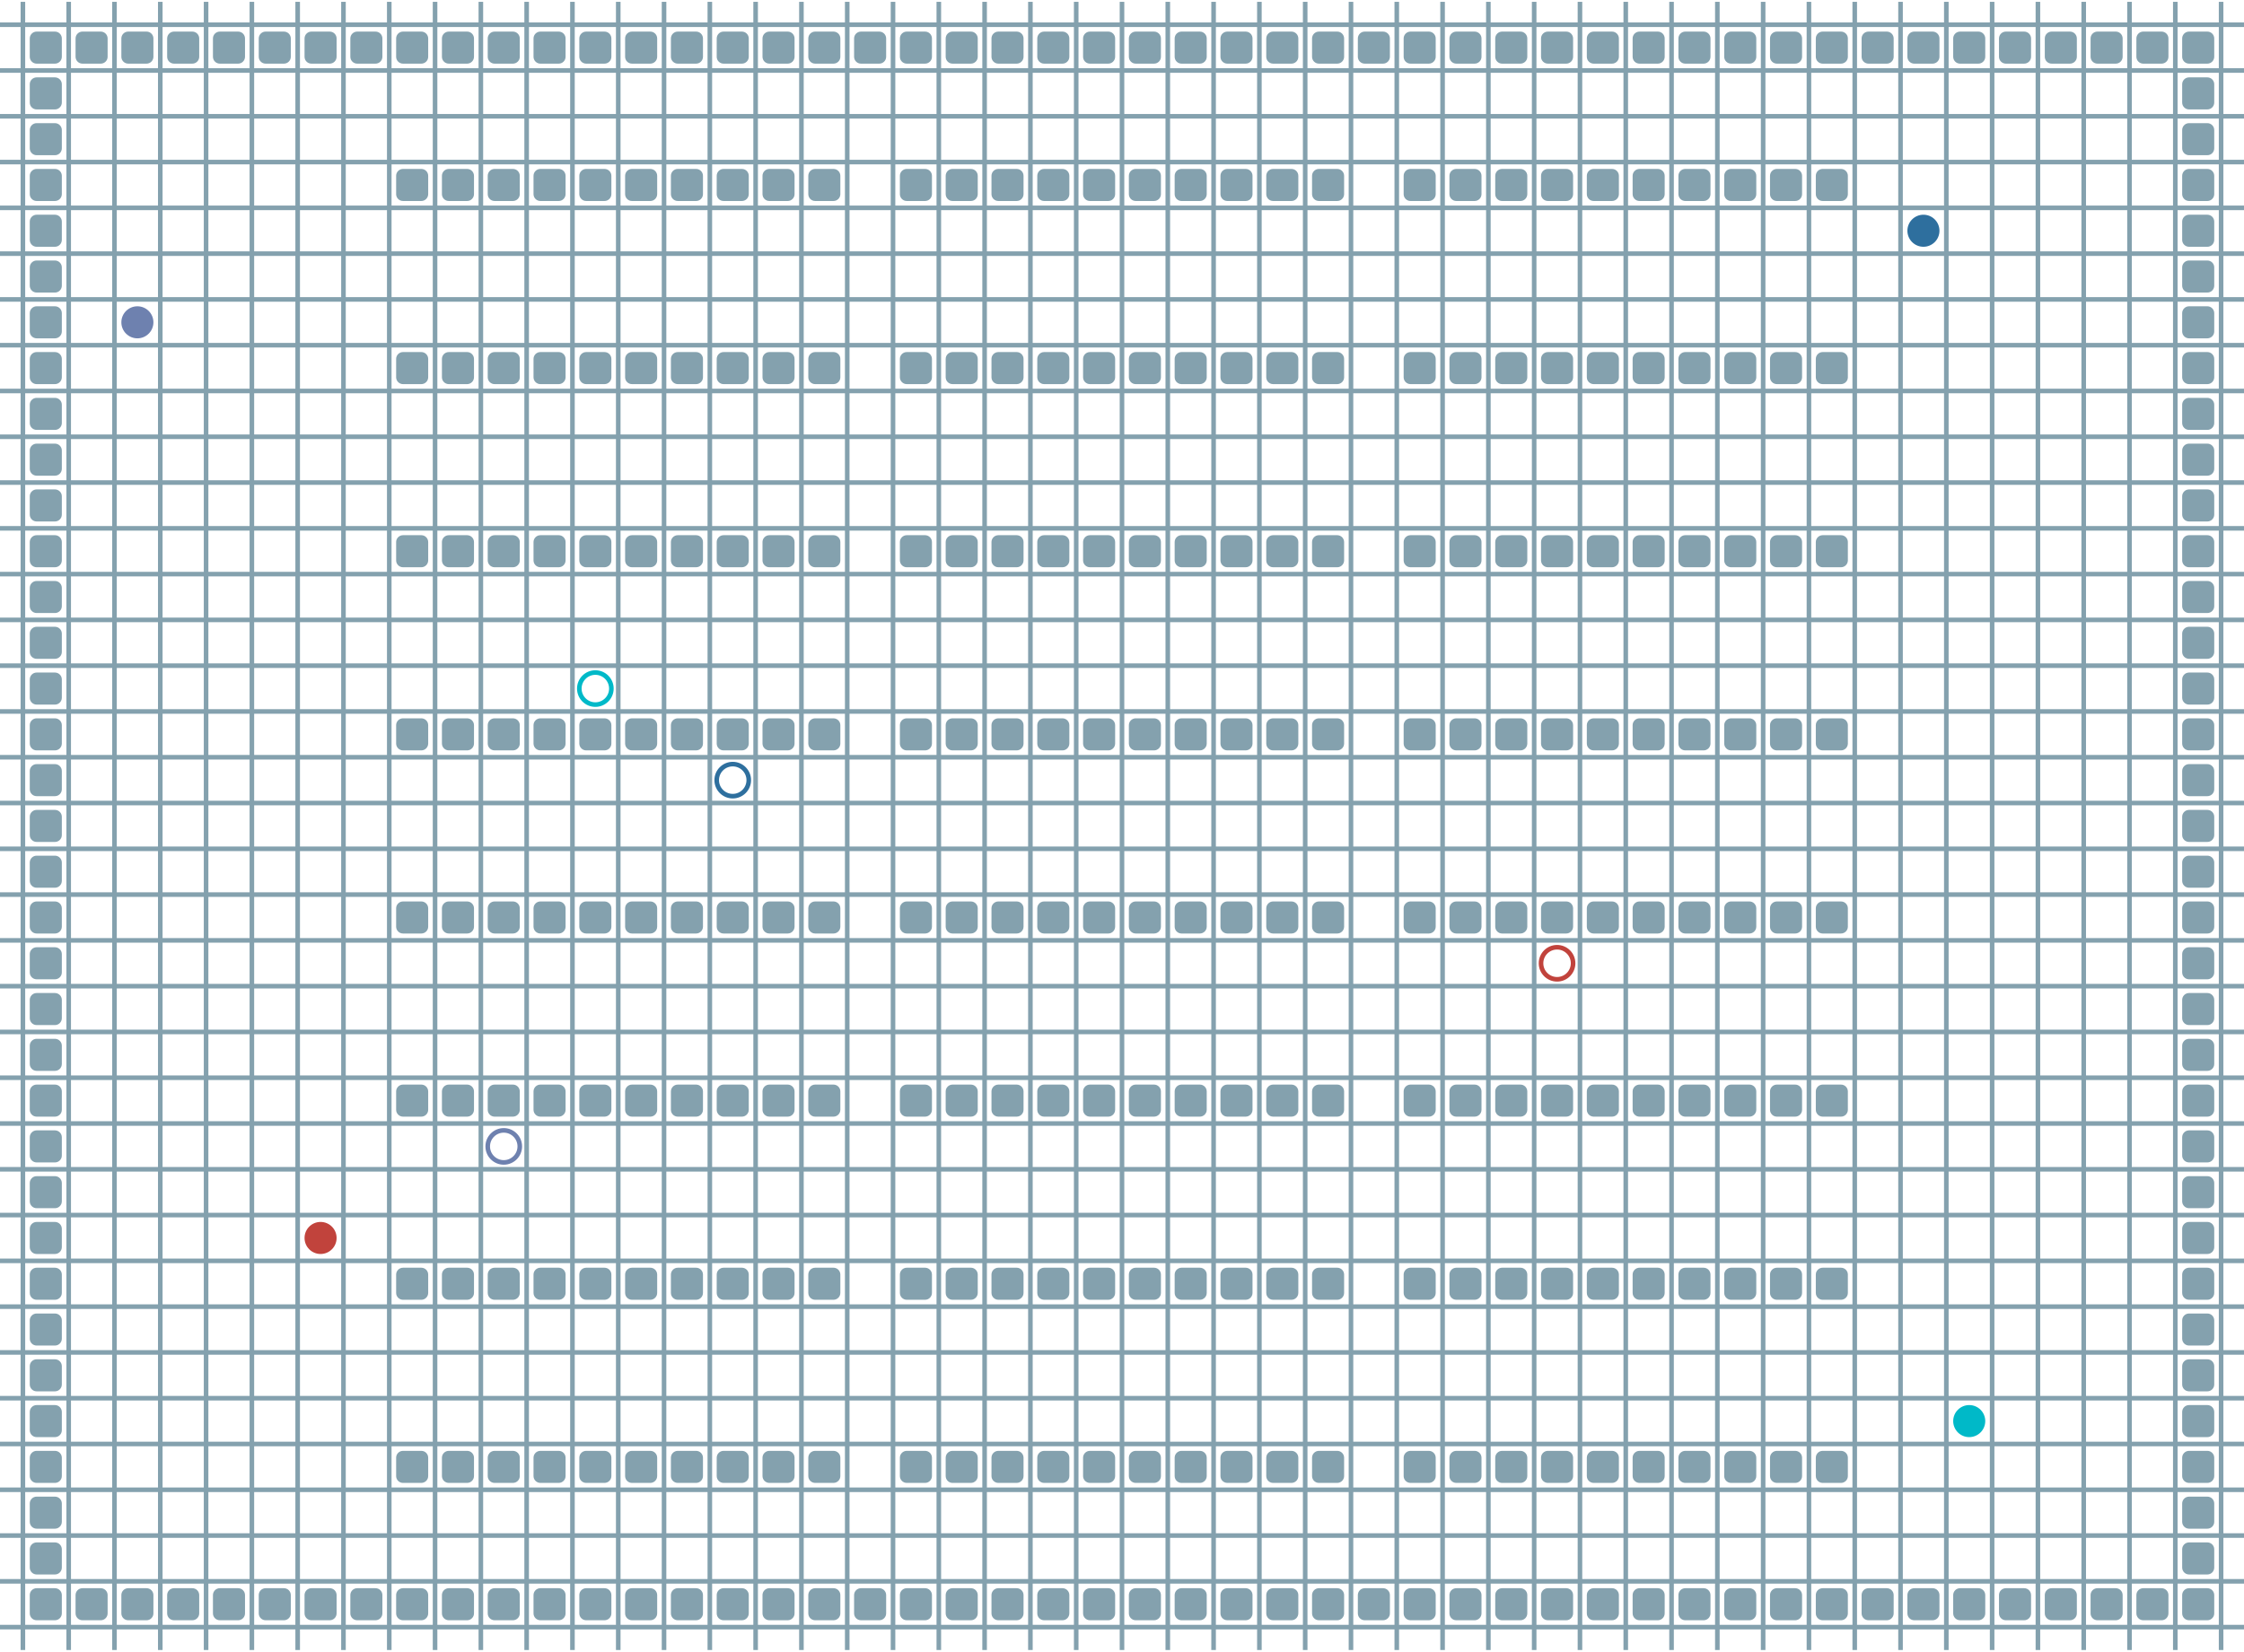
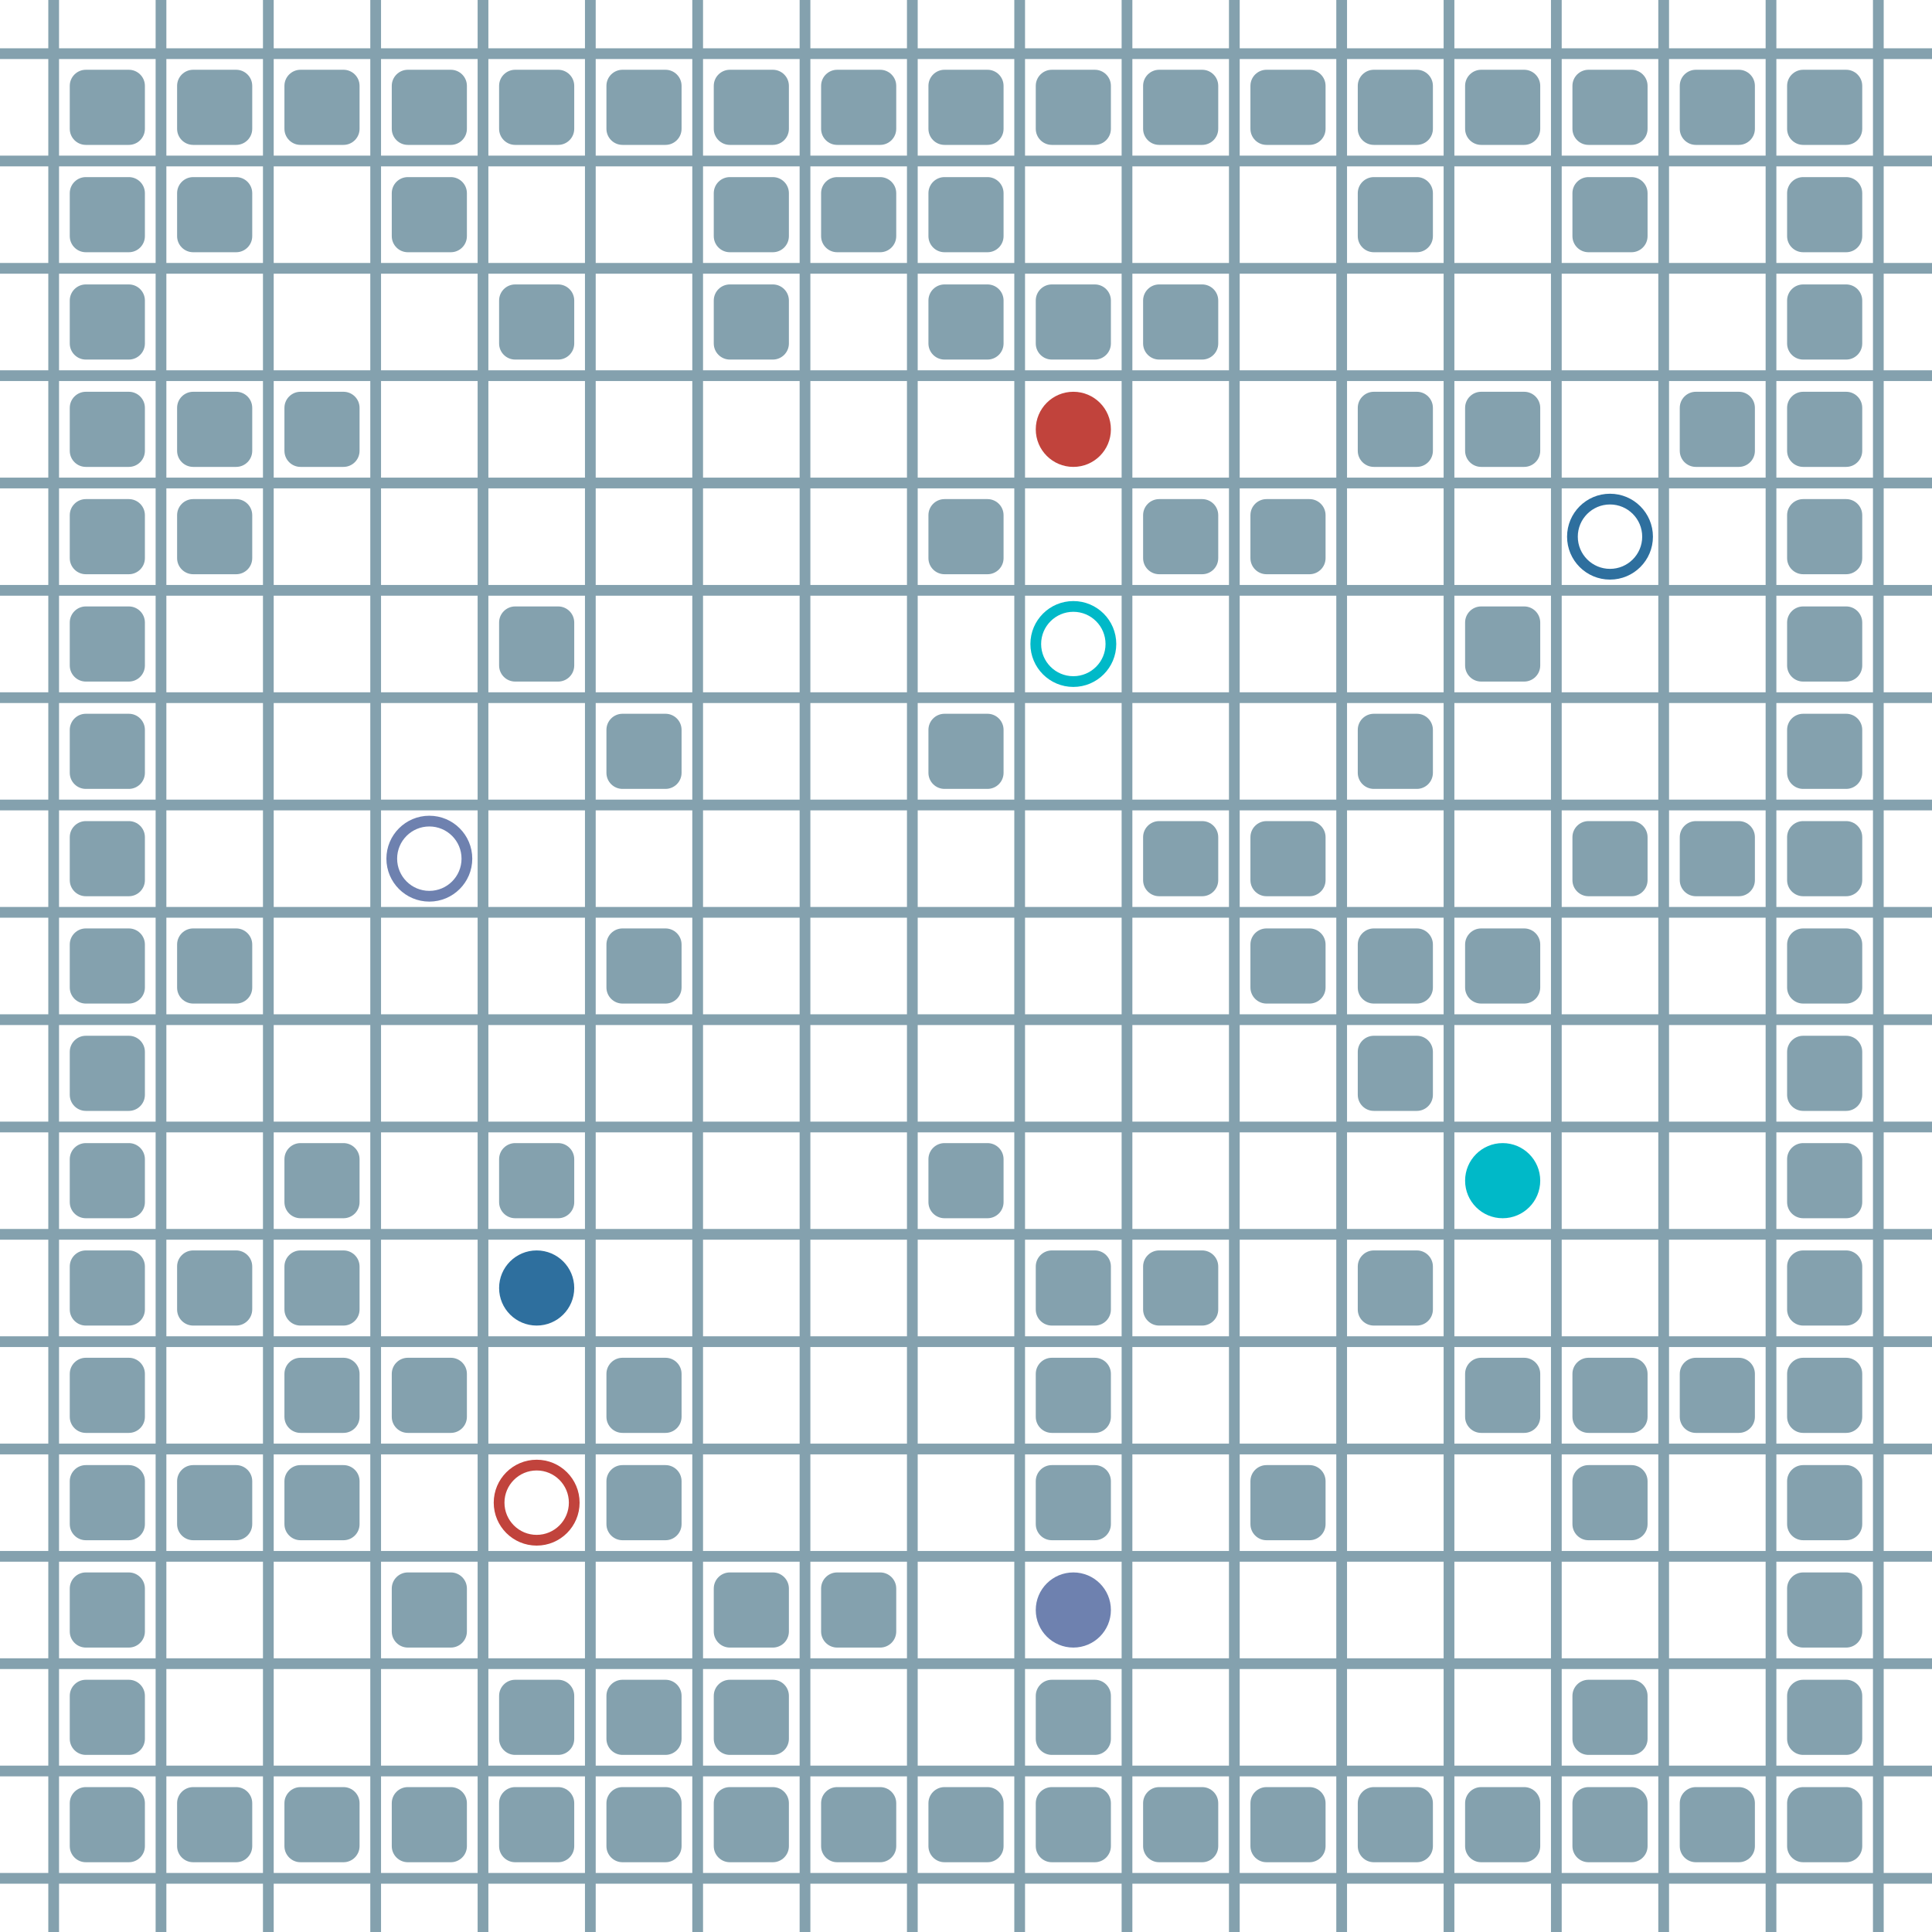
- <svg xmlns="http://www.w3.org/2000/svg" width="512" height="377" viewBox="0 -3600 4900 3600">
+ <svg xmlns="http://www.w3.org/2000/svg" width="512" height="512" viewBox="0 -1800 1800 1800">
  <defs>
    <rect id="obstacle" width="70" height="70" fill="#84A1AE" rx="15" />
    <style>
        .line {stroke: #84A1AE; stroke-width: 10;}
        .agent {r: 35;}
        .target {fill: none; stroke-width: 10; r: 35;}
        </style>
  </defs>
-   <line class="line" x1="-50.0" x2="-50.0" y1="0" y2="-3600" />
-   <line class="line" x1="50.0" x2="50.0" y1="0" y2="-3600" />
-   <line class="line" x1="150.0" x2="150.0" y1="0" y2="-3600" />
-   <line class="line" x1="250.0" x2="250.0" y1="0" y2="-3600" />
-   <line class="line" x1="350.0" x2="350.0" y1="0" y2="-3600" />
-   <line class="line" x1="450.0" x2="450.0" y1="0" y2="-3600" />
-   <line class="line" x1="550.0" x2="550.0" y1="0" y2="-3600" />
-   <line class="line" x1="650.0" x2="650.0" y1="0" y2="-3600" />
-   <line class="line" x1="750.0" x2="750.0" y1="0" y2="-3600" />
-   <line class="line" x1="850.0" x2="850.0" y1="0" y2="-3600" />
-   <line class="line" x1="950.0" x2="950.0" y1="0" y2="-3600" />
-   <line class="line" x1="1050.0" x2="1050.0" y1="0" y2="-3600" />
-   <line class="line" x1="1150.0" x2="1150.0" y1="0" y2="-3600" />
-   <line class="line" x1="1250.0" x2="1250.0" y1="0" y2="-3600" />
-   <line class="line" x1="1350.0" x2="1350.0" y1="0" y2="-3600" />
-   <line class="line" x1="1450.0" x2="1450.0" y1="0" y2="-3600" />
-   <line class="line" x1="1550.0" x2="1550.0" y1="0" y2="-3600" />
-   <line class="line" x1="1650.0" x2="1650.0" y1="0" y2="-3600" />
-   <line class="line" x1="1750.0" x2="1750.0" y1="0" y2="-3600" />
-   <line class="line" x1="1850.0" x2="1850.0" y1="0" y2="-3600" />
-   <line class="line" x1="1950.0" x2="1950.0" y1="0" y2="-3600" />
-   <line class="line" x1="2050.0" x2="2050.0" y1="0" y2="-3600" />
-   <line class="line" x1="2150.0" x2="2150.0" y1="0" y2="-3600" />
-   <line class="line" x1="2250.0" x2="2250.0" y1="0" y2="-3600" />
-   <line class="line" x1="2350.0" x2="2350.0" y1="0" y2="-3600" />
-   <line class="line" x1="2450.0" x2="2450.0" y1="0" y2="-3600" />
-   <line class="line" x1="2550.0" x2="2550.0" y1="0" y2="-3600" />
-   <line class="line" x1="2650.0" x2="2650.0" y1="0" y2="-3600" />
-   <line class="line" x1="2750.0" x2="2750.0" y1="0" y2="-3600" />
-   <line class="line" x1="2850.0" x2="2850.0" y1="0" y2="-3600" />
-   <line class="line" x1="2950.0" x2="2950.0" y1="0" y2="-3600" />
-   <line class="line" x1="3050.0" x2="3050.0" y1="0" y2="-3600" />
-   <line class="line" x1="3150.0" x2="3150.0" y1="0" y2="-3600" />
-   <line class="line" x1="3250.0" x2="3250.0" y1="0" y2="-3600" />
-   <line class="line" x1="3350.0" x2="3350.0" y1="0" y2="-3600" />
-   <line class="line" x1="3450.0" x2="3450.0" y1="0" y2="-3600" />
-   <line class="line" x1="3550.0" x2="3550.0" y1="0" y2="-3600" />
-   <line class="line" x1="3650.0" x2="3650.0" y1="0" y2="-3600" />
-   <line class="line" x1="3750.0" x2="3750.0" y1="0" y2="-3600" />
-   <line class="line" x1="3850.0" x2="3850.0" y1="0" y2="-3600" />
-   <line class="line" x1="3950.0" x2="3950.0" y1="0" y2="-3600" />
-   <line class="line" x1="4050.0" x2="4050.0" y1="0" y2="-3600" />
-   <line class="line" x1="4150.0" x2="4150.0" y1="0" y2="-3600" />
-   <line class="line" x1="4250.0" x2="4250.0" y1="0" y2="-3600" />
-   <line class="line" x1="4350.0" x2="4350.0" y1="0" y2="-3600" />
-   <line class="line" x1="4450.0" x2="4450.0" y1="0" y2="-3600" />
-   <line class="line" x1="4550.0" x2="4550.0" y1="0" y2="-3600" />
-   <line class="line" x1="4650.0" x2="4650.0" y1="0" y2="-3600" />
-   <line class="line" x1="4750.0" x2="4750.0" y1="0" y2="-3600" />
-   <line class="line" x1="4850.0" x2="4850.0" y1="0" y2="-3600" />
-   <line class="line" x1="0" x2="4900" y1="50.0" y2="50.0" />
-   <line class="line" x1="0" x2="4900" y1="-50.0" y2="-50.0" />
-   <line class="line" x1="0" x2="4900" y1="-150.0" y2="-150.0" />
-   <line class="line" x1="0" x2="4900" y1="-250.0" y2="-250.0" />
-   <line class="line" x1="0" x2="4900" y1="-350.0" y2="-350.0" />
-   <line class="line" x1="0" x2="4900" y1="-450.0" y2="-450.0" />
-   <line class="line" x1="0" x2="4900" y1="-550.0" y2="-550.0" />
-   <line class="line" x1="0" x2="4900" y1="-650.0" y2="-650.0" />
-   <line class="line" x1="0" x2="4900" y1="-750.0" y2="-750.0" />
-   <line class="line" x1="0" x2="4900" y1="-850.0" y2="-850.0" />
-   <line class="line" x1="0" x2="4900" y1="-950.0" y2="-950.0" />
-   <line class="line" x1="0" x2="4900" y1="-1050.0" y2="-1050.0" />
-   <line class="line" x1="0" x2="4900" y1="-1150.0" y2="-1150.0" />
-   <line class="line" x1="0" x2="4900" y1="-1250.0" y2="-1250.0" />
-   <line class="line" x1="0" x2="4900" y1="-1350.0" y2="-1350.0" />
-   <line class="line" x1="0" x2="4900" y1="-1450.0" y2="-1450.0" />
-   <line class="line" x1="0" x2="4900" y1="-1550.0" y2="-1550.0" />
-   <line class="line" x1="0" x2="4900" y1="-1650.0" y2="-1650.0" />
-   <line class="line" x1="0" x2="4900" y1="-1750.0" y2="-1750.0" />
-   <line class="line" x1="0" x2="4900" y1="-1850.0" y2="-1850.0" />
-   <line class="line" x1="0" x2="4900" y1="-1950.0" y2="-1950.0" />
-   <line class="line" x1="0" x2="4900" y1="-2050.0" y2="-2050.0" />
-   <line class="line" x1="0" x2="4900" y1="-2150.0" y2="-2150.0" />
-   <line class="line" x1="0" x2="4900" y1="-2250.0" y2="-2250.0" />
-   <line class="line" x1="0" x2="4900" y1="-2350.0" y2="-2350.0" />
-   <line class="line" x1="0" x2="4900" y1="-2450.0" y2="-2450.0" />
-   <line class="line" x1="0" x2="4900" y1="-2550.0" y2="-2550.0" />
-   <line class="line" x1="0" x2="4900" y1="-2650.0" y2="-2650.0" />
-   <line class="line" x1="0" x2="4900" y1="-2750.0" y2="-2750.0" />
-   <line class="line" x1="0" x2="4900" y1="-2850.0" y2="-2850.0" />
-   <line class="line" x1="0" x2="4900" y1="-2950.0" y2="-2950.0" />
-   <line class="line" x1="0" x2="4900" y1="-3050.0" y2="-3050.0" />
-   <line class="line" x1="0" x2="4900" y1="-3150.0" y2="-3150.0" />
-   <line class="line" x1="0" x2="4900" y1="-3250.0" y2="-3250.0" />
-   <line class="line" x1="0" x2="4900" y1="-3350.0" y2="-3350.0" />
-   <line class="line" x1="0" x2="4900" y1="-3450.0" y2="-3450.0" />
-   <line class="line" x1="0" x2="4900" y1="-3550.0" y2="-3550.0" />
+   <line class="line" x1="-50.0" x2="-50.0" y1="0" y2="-1800" />
+   <line class="line" x1="50.0" x2="50.0" y1="0" y2="-1800" />
+   <line class="line" x1="150.0" x2="150.0" y1="0" y2="-1800" />
+   <line class="line" x1="250.0" x2="250.0" y1="0" y2="-1800" />
+   <line class="line" x1="350.0" x2="350.0" y1="0" y2="-1800" />
+   <line class="line" x1="450.0" x2="450.0" y1="0" y2="-1800" />
+   <line class="line" x1="550.0" x2="550.0" y1="0" y2="-1800" />
+   <line class="line" x1="650.0" x2="650.0" y1="0" y2="-1800" />
+   <line class="line" x1="750.0" x2="750.0" y1="0" y2="-1800" />
+   <line class="line" x1="850.0" x2="850.0" y1="0" y2="-1800" />
+   <line class="line" x1="950.0" x2="950.0" y1="0" y2="-1800" />
+   <line class="line" x1="1050.0" x2="1050.0" y1="0" y2="-1800" />
+   <line class="line" x1="1150.0" x2="1150.0" y1="0" y2="-1800" />
+   <line class="line" x1="1250.0" x2="1250.0" y1="0" y2="-1800" />
+   <line class="line" x1="1350.0" x2="1350.0" y1="0" y2="-1800" />
+   <line class="line" x1="1450.0" x2="1450.0" y1="0" y2="-1800" />
+   <line class="line" x1="1550.0" x2="1550.0" y1="0" y2="-1800" />
+   <line class="line" x1="1650.0" x2="1650.0" y1="0" y2="-1800" />
+   <line class="line" x1="1750.0" x2="1750.0" y1="0" y2="-1800" />
+   <line class="line" x1="0" x2="1800" y1="50.0" y2="50.0" />
+   <line class="line" x1="0" x2="1800" y1="-50.0" y2="-50.0" />
+   <line class="line" x1="0" x2="1800" y1="-150.0" y2="-150.0" />
+   <line class="line" x1="0" x2="1800" y1="-250.0" y2="-250.0" />
+   <line class="line" x1="0" x2="1800" y1="-350.0" y2="-350.0" />
+   <line class="line" x1="0" x2="1800" y1="-450.0" y2="-450.0" />
+   <line class="line" x1="0" x2="1800" y1="-550.0" y2="-550.0" />
+   <line class="line" x1="0" x2="1800" y1="-650.0" y2="-650.0" />
+   <line class="line" x1="0" x2="1800" y1="-750.0" y2="-750.0" />
+   <line class="line" x1="0" x2="1800" y1="-850.0" y2="-850.0" />
+   <line class="line" x1="0" x2="1800" y1="-950.0" y2="-950.0" />
+   <line class="line" x1="0" x2="1800" y1="-1050.0" y2="-1050.0" />
+   <line class="line" x1="0" x2="1800" y1="-1150.0" y2="-1150.0" />
+   <line class="line" x1="0" x2="1800" y1="-1250.0" y2="-1250.0" />
+   <line class="line" x1="0" x2="1800" y1="-1350.0" y2="-1350.0" />
+   <line class="line" x1="0" x2="1800" y1="-1450.0" y2="-1450.0" />
+   <line class="line" x1="0" x2="1800" y1="-1550.0" y2="-1550.0" />
+   <line class="line" x1="0" x2="1800" y1="-1650.0" y2="-1650.0" />
+   <line class="line" x1="0" x2="1800" y1="-1750.0" y2="-1750.0" />
  <use href="#obstacle" x="65" y="-135" />
  <use href="#obstacle" x="65" y="-235" />
  <use href="#obstacle" x="65" y="-335" />
  <use href="#obstacle" x="65" y="-435" />
  <use href="#obstacle" x="65" y="-535" />
  <use href="#obstacle" x="65" y="-635" />
  <use href="#obstacle" x="65" y="-735" />
  <use href="#obstacle" x="65" y="-835" />
  <use href="#obstacle" x="65" y="-935" />
  <use href="#obstacle" x="65" y="-1035" />
  <use href="#obstacle" x="65" y="-1135" />
  <use href="#obstacle" x="65" y="-1235" />
  <use href="#obstacle" x="65" y="-1335" />
  <use href="#obstacle" x="65" y="-1435" />
  <use href="#obstacle" x="65" y="-1535" />
  <use href="#obstacle" x="65" y="-1635" />
  <use href="#obstacle" x="65" y="-1735" />
-   <use href="#obstacle" x="65" y="-1835" />
-   <use href="#obstacle" x="65" y="-1935" />
-   <use href="#obstacle" x="65" y="-2035" />
-   <use href="#obstacle" x="65" y="-2135" />
-   <use href="#obstacle" x="65" y="-2235" />
-   <use href="#obstacle" x="65" y="-2335" />
-   <use href="#obstacle" x="65" y="-2435" />
-   <use href="#obstacle" x="65" y="-2535" />
-   <use href="#obstacle" x="65" y="-2635" />
-   <use href="#obstacle" x="65" y="-2735" />
-   <use href="#obstacle" x="65" y="-2835" />
-   <use href="#obstacle" x="65" y="-2935" />
-   <use href="#obstacle" x="65" y="-3035" />
-   <use href="#obstacle" x="65" y="-3135" />
-   <use href="#obstacle" x="65" y="-3235" />
-   <use href="#obstacle" x="65" y="-3335" />
-   <use href="#obstacle" x="65" y="-3435" />
-   <use href="#obstacle" x="65" y="-3535" />
  <use href="#obstacle" x="165" y="-135" />
-   <use href="#obstacle" x="165" y="-3535" />
+   <use href="#obstacle" x="165" y="-435" />
+   <use href="#obstacle" x="165" y="-635" />
+   <use href="#obstacle" x="165" y="-935" />
+   <use href="#obstacle" x="165" y="-1335" />
+   <use href="#obstacle" x="165" y="-1435" />
+   <use href="#obstacle" x="165" y="-1635" />
+   <use href="#obstacle" x="165" y="-1735" />
  <use href="#obstacle" x="265" y="-135" />
-   <use href="#obstacle" x="265" y="-3535" />
+   <use href="#obstacle" x="265" y="-435" />
+   <use href="#obstacle" x="265" y="-535" />
+   <use href="#obstacle" x="265" y="-635" />
+   <use href="#obstacle" x="265" y="-735" />
+   <use href="#obstacle" x="265" y="-1435" />
+   <use href="#obstacle" x="265" y="-1735" />
  <use href="#obstacle" x="365" y="-135" />
-   <use href="#obstacle" x="365" y="-3535" />
+   <use href="#obstacle" x="365" y="-335" />
+   <use href="#obstacle" x="365" y="-535" />
+   <use href="#obstacle" x="365" y="-1635" />
+   <use href="#obstacle" x="365" y="-1735" />
  <use href="#obstacle" x="465" y="-135" />
-   <use href="#obstacle" x="465" y="-3535" />
+   <use href="#obstacle" x="465" y="-235" />
+   <use href="#obstacle" x="465" y="-735" />
+   <use href="#obstacle" x="465" y="-1235" />
+   <use href="#obstacle" x="465" y="-1535" />
+   <use href="#obstacle" x="465" y="-1735" />
  <use href="#obstacle" x="565" y="-135" />
-   <use href="#obstacle" x="565" y="-3535" />
+   <use href="#obstacle" x="565" y="-235" />
+   <use href="#obstacle" x="565" y="-435" />
+   <use href="#obstacle" x="565" y="-535" />
+   <use href="#obstacle" x="565" y="-935" />
+   <use href="#obstacle" x="565" y="-1135" />
+   <use href="#obstacle" x="565" y="-1735" />
  <use href="#obstacle" x="665" y="-135" />
-   <use href="#obstacle" x="665" y="-3535" />
+   <use href="#obstacle" x="665" y="-235" />
+   <use href="#obstacle" x="665" y="-335" />
+   <use href="#obstacle" x="665" y="-1535" />
+   <use href="#obstacle" x="665" y="-1635" />
+   <use href="#obstacle" x="665" y="-1735" />
  <use href="#obstacle" x="765" y="-135" />
-   <use href="#obstacle" x="765" y="-3535" />
+   <use href="#obstacle" x="765" y="-335" />
+   <use href="#obstacle" x="765" y="-1635" />
+   <use href="#obstacle" x="765" y="-1735" />
  <use href="#obstacle" x="865" y="-135" />
-   <use href="#obstacle" x="865" y="-435" />
-   <use href="#obstacle" x="865" y="-835" />
-   <use href="#obstacle" x="865" y="-1235" />
+   <use href="#obstacle" x="865" y="-735" />
+   <use href="#obstacle" x="865" y="-1135" />
+   <use href="#obstacle" x="865" y="-1335" />
+   <use href="#obstacle" x="865" y="-1535" />
  <use href="#obstacle" x="865" y="-1635" />
-   <use href="#obstacle" x="865" y="-2035" />
-   <use href="#obstacle" x="865" y="-2435" />
-   <use href="#obstacle" x="865" y="-2835" />
-   <use href="#obstacle" x="865" y="-3235" />
-   <use href="#obstacle" x="865" y="-3535" />
+   <use href="#obstacle" x="865" y="-1735" />
  <use href="#obstacle" x="965" y="-135" />
+   <use href="#obstacle" x="965" y="-235" />
  <use href="#obstacle" x="965" y="-435" />
-   <use href="#obstacle" x="965" y="-835" />
-   <use href="#obstacle" x="965" y="-1235" />
-   <use href="#obstacle" x="965" y="-1635" />
-   <use href="#obstacle" x="965" y="-2035" />
-   <use href="#obstacle" x="965" y="-2435" />
-   <use href="#obstacle" x="965" y="-2835" />
-   <use href="#obstacle" x="965" y="-3235" />
-   <use href="#obstacle" x="965" y="-3535" />
+   <use href="#obstacle" x="965" y="-535" />
+   <use href="#obstacle" x="965" y="-635" />
+   <use href="#obstacle" x="965" y="-1535" />
+   <use href="#obstacle" x="965" y="-1735" />
  <use href="#obstacle" x="1065" y="-135" />
-   <use href="#obstacle" x="1065" y="-435" />
-   <use href="#obstacle" x="1065" y="-835" />
-   <use href="#obstacle" x="1065" y="-1235" />
-   <use href="#obstacle" x="1065" y="-1635" />
-   <use href="#obstacle" x="1065" y="-2035" />
-   <use href="#obstacle" x="1065" y="-2435" />
-   <use href="#obstacle" x="1065" y="-2835" />
-   <use href="#obstacle" x="1065" y="-3235" />
-   <use href="#obstacle" x="1065" y="-3535" />
+   <use href="#obstacle" x="1065" y="-635" />
+   <use href="#obstacle" x="1065" y="-1035" />
+   <use href="#obstacle" x="1065" y="-1335" />
+   <use href="#obstacle" x="1065" y="-1535" />
+   <use href="#obstacle" x="1065" y="-1735" />
  <use href="#obstacle" x="1165" y="-135" />
  <use href="#obstacle" x="1165" y="-435" />
-   <use href="#obstacle" x="1165" y="-835" />
-   <use href="#obstacle" x="1165" y="-1235" />
-   <use href="#obstacle" x="1165" y="-1635" />
-   <use href="#obstacle" x="1165" y="-2035" />
-   <use href="#obstacle" x="1165" y="-2435" />
-   <use href="#obstacle" x="1165" y="-2835" />
-   <use href="#obstacle" x="1165" y="-3235" />
-   <use href="#obstacle" x="1165" y="-3535" />
+   <use href="#obstacle" x="1165" y="-935" />
+   <use href="#obstacle" x="1165" y="-1035" />
+   <use href="#obstacle" x="1165" y="-1335" />
+   <use href="#obstacle" x="1165" y="-1735" />
  <use href="#obstacle" x="1265" y="-135" />
-   <use href="#obstacle" x="1265" y="-435" />
+   <use href="#obstacle" x="1265" y="-635" />
  <use href="#obstacle" x="1265" y="-835" />
-   <use href="#obstacle" x="1265" y="-1235" />
+   <use href="#obstacle" x="1265" y="-935" />
+   <use href="#obstacle" x="1265" y="-1135" />
+   <use href="#obstacle" x="1265" y="-1435" />
  <use href="#obstacle" x="1265" y="-1635" />
-   <use href="#obstacle" x="1265" y="-2035" />
-   <use href="#obstacle" x="1265" y="-2435" />
-   <use href="#obstacle" x="1265" y="-2835" />
-   <use href="#obstacle" x="1265" y="-3235" />
-   <use href="#obstacle" x="1265" y="-3535" />
+   <use href="#obstacle" x="1265" y="-1735" />
  <use href="#obstacle" x="1365" y="-135" />
-   <use href="#obstacle" x="1365" y="-435" />
-   <use href="#obstacle" x="1365" y="-835" />
+   <use href="#obstacle" x="1365" y="-535" />
+   <use href="#obstacle" x="1365" y="-935" />
  <use href="#obstacle" x="1365" y="-1235" />
-   <use href="#obstacle" x="1365" y="-1635" />
-   <use href="#obstacle" x="1365" y="-2035" />
-   <use href="#obstacle" x="1365" y="-2435" />
-   <use href="#obstacle" x="1365" y="-2835" />
-   <use href="#obstacle" x="1365" y="-3235" />
-   <use href="#obstacle" x="1365" y="-3535" />
+   <use href="#obstacle" x="1365" y="-1435" />
+   <use href="#obstacle" x="1365" y="-1735" />
  <use href="#obstacle" x="1465" y="-135" />
+   <use href="#obstacle" x="1465" y="-235" />
  <use href="#obstacle" x="1465" y="-435" />
-   <use href="#obstacle" x="1465" y="-835" />
-   <use href="#obstacle" x="1465" y="-1235" />
+   <use href="#obstacle" x="1465" y="-535" />
+   <use href="#obstacle" x="1465" y="-1035" />
  <use href="#obstacle" x="1465" y="-1635" />
-   <use href="#obstacle" x="1465" y="-2035" />
-   <use href="#obstacle" x="1465" y="-2435" />
-   <use href="#obstacle" x="1465" y="-2835" />
-   <use href="#obstacle" x="1465" y="-3235" />
-   <use href="#obstacle" x="1465" y="-3535" />
+   <use href="#obstacle" x="1465" y="-1735" />
  <use href="#obstacle" x="1565" y="-135" />
-   <use href="#obstacle" x="1565" y="-435" />
-   <use href="#obstacle" x="1565" y="-835" />
-   <use href="#obstacle" x="1565" y="-1235" />
-   <use href="#obstacle" x="1565" y="-1635" />
-   <use href="#obstacle" x="1565" y="-2035" />
-   <use href="#obstacle" x="1565" y="-2435" />
-   <use href="#obstacle" x="1565" y="-2835" />
-   <use href="#obstacle" x="1565" y="-3235" />
-   <use href="#obstacle" x="1565" y="-3535" />
+   <use href="#obstacle" x="1565" y="-535" />
+   <use href="#obstacle" x="1565" y="-1035" />
+   <use href="#obstacle" x="1565" y="-1435" />
+   <use href="#obstacle" x="1565" y="-1735" />
  <use href="#obstacle" x="1665" y="-135" />
+   <use href="#obstacle" x="1665" y="-235" />
+   <use href="#obstacle" x="1665" y="-335" />
  <use href="#obstacle" x="1665" y="-435" />
+   <use href="#obstacle" x="1665" y="-535" />
+   <use href="#obstacle" x="1665" y="-635" />
+   <use href="#obstacle" x="1665" y="-735" />
  <use href="#obstacle" x="1665" y="-835" />
+   <use href="#obstacle" x="1665" y="-935" />
+   <use href="#obstacle" x="1665" y="-1035" />
+   <use href="#obstacle" x="1665" y="-1135" />
  <use href="#obstacle" x="1665" y="-1235" />
+   <use href="#obstacle" x="1665" y="-1335" />
+   <use href="#obstacle" x="1665" y="-1435" />
+   <use href="#obstacle" x="1665" y="-1535" />
  <use href="#obstacle" x="1665" y="-1635" />
-   <use href="#obstacle" x="1665" y="-2035" />
-   <use href="#obstacle" x="1665" y="-2435" />
-   <use href="#obstacle" x="1665" y="-2835" />
-   <use href="#obstacle" x="1665" y="-3235" />
-   <use href="#obstacle" x="1665" y="-3535" />
-   <use href="#obstacle" x="1765" y="-135" />
-   <use href="#obstacle" x="1765" y="-435" />
-   <use href="#obstacle" x="1765" y="-835" />
-   <use href="#obstacle" x="1765" y="-1235" />
-   <use href="#obstacle" x="1765" y="-1635" />
-   <use href="#obstacle" x="1765" y="-2035" />
-   <use href="#obstacle" x="1765" y="-2435" />
-   <use href="#obstacle" x="1765" y="-2835" />
-   <use href="#obstacle" x="1765" y="-3235" />
-   <use href="#obstacle" x="1765" y="-3535" />
-   <use href="#obstacle" x="1865" y="-135" />
-   <use href="#obstacle" x="1865" y="-3535" />
-   <use href="#obstacle" x="1965" y="-135" />
-   <use href="#obstacle" x="1965" y="-435" />
-   <use href="#obstacle" x="1965" y="-835" />
-   <use href="#obstacle" x="1965" y="-1235" />
-   <use href="#obstacle" x="1965" y="-1635" />
-   <use href="#obstacle" x="1965" y="-2035" />
-   <use href="#obstacle" x="1965" y="-2435" />
-   <use href="#obstacle" x="1965" y="-2835" />
-   <use href="#obstacle" x="1965" y="-3235" />
-   <use href="#obstacle" x="1965" y="-3535" />
-   <use href="#obstacle" x="2065" y="-135" />
-   <use href="#obstacle" x="2065" y="-435" />
-   <use href="#obstacle" x="2065" y="-835" />
-   <use href="#obstacle" x="2065" y="-1235" />
-   <use href="#obstacle" x="2065" y="-1635" />
-   <use href="#obstacle" x="2065" y="-2035" />
-   <use href="#obstacle" x="2065" y="-2435" />
-   <use href="#obstacle" x="2065" y="-2835" />
-   <use href="#obstacle" x="2065" y="-3235" />
-   <use href="#obstacle" x="2065" y="-3535" />
-   <use href="#obstacle" x="2165" y="-135" />
-   <use href="#obstacle" x="2165" y="-435" />
-   <use href="#obstacle" x="2165" y="-835" />
-   <use href="#obstacle" x="2165" y="-1235" />
-   <use href="#obstacle" x="2165" y="-1635" />
-   <use href="#obstacle" x="2165" y="-2035" />
-   <use href="#obstacle" x="2165" y="-2435" />
-   <use href="#obstacle" x="2165" y="-2835" />
-   <use href="#obstacle" x="2165" y="-3235" />
-   <use href="#obstacle" x="2165" y="-3535" />
-   <use href="#obstacle" x="2265" y="-135" />
-   <use href="#obstacle" x="2265" y="-435" />
-   <use href="#obstacle" x="2265" y="-835" />
-   <use href="#obstacle" x="2265" y="-1235" />
-   <use href="#obstacle" x="2265" y="-1635" />
-   <use href="#obstacle" x="2265" y="-2035" />
-   <use href="#obstacle" x="2265" y="-2435" />
-   <use href="#obstacle" x="2265" y="-2835" />
-   <use href="#obstacle" x="2265" y="-3235" />
-   <use href="#obstacle" x="2265" y="-3535" />
-   <use href="#obstacle" x="2365" y="-135" />
-   <use href="#obstacle" x="2365" y="-435" />
-   <use href="#obstacle" x="2365" y="-835" />
-   <use href="#obstacle" x="2365" y="-1235" />
-   <use href="#obstacle" x="2365" y="-1635" />
-   <use href="#obstacle" x="2365" y="-2035" />
-   <use href="#obstacle" x="2365" y="-2435" />
-   <use href="#obstacle" x="2365" y="-2835" />
-   <use href="#obstacle" x="2365" y="-3235" />
-   <use href="#obstacle" x="2365" y="-3535" />
-   <use href="#obstacle" x="2465" y="-135" />
-   <use href="#obstacle" x="2465" y="-435" />
-   <use href="#obstacle" x="2465" y="-835" />
-   <use href="#obstacle" x="2465" y="-1235" />
-   <use href="#obstacle" x="2465" y="-1635" />
-   <use href="#obstacle" x="2465" y="-2035" />
-   <use href="#obstacle" x="2465" y="-2435" />
-   <use href="#obstacle" x="2465" y="-2835" />
-   <use href="#obstacle" x="2465" y="-3235" />
-   <use href="#obstacle" x="2465" y="-3535" />
-   <use href="#obstacle" x="2565" y="-135" />
-   <use href="#obstacle" x="2565" y="-435" />
-   <use href="#obstacle" x="2565" y="-835" />
-   <use href="#obstacle" x="2565" y="-1235" />
-   <use href="#obstacle" x="2565" y="-1635" />
-   <use href="#obstacle" x="2565" y="-2035" />
-   <use href="#obstacle" x="2565" y="-2435" />
-   <use href="#obstacle" x="2565" y="-2835" />
-   <use href="#obstacle" x="2565" y="-3235" />
-   <use href="#obstacle" x="2565" y="-3535" />
-   <use href="#obstacle" x="2665" y="-135" />
-   <use href="#obstacle" x="2665" y="-435" />
-   <use href="#obstacle" x="2665" y="-835" />
-   <use href="#obstacle" x="2665" y="-1235" />
-   <use href="#obstacle" x="2665" y="-1635" />
-   <use href="#obstacle" x="2665" y="-2035" />
-   <use href="#obstacle" x="2665" y="-2435" />
-   <use href="#obstacle" x="2665" y="-2835" />
-   <use href="#obstacle" x="2665" y="-3235" />
-   <use href="#obstacle" x="2665" y="-3535" />
-   <use href="#obstacle" x="2765" y="-135" />
-   <use href="#obstacle" x="2765" y="-435" />
-   <use href="#obstacle" x="2765" y="-835" />
-   <use href="#obstacle" x="2765" y="-1235" />
-   <use href="#obstacle" x="2765" y="-1635" />
-   <use href="#obstacle" x="2765" y="-2035" />
-   <use href="#obstacle" x="2765" y="-2435" />
-   <use href="#obstacle" x="2765" y="-2835" />
-   <use href="#obstacle" x="2765" y="-3235" />
-   <use href="#obstacle" x="2765" y="-3535" />
-   <use href="#obstacle" x="2865" y="-135" />
-   <use href="#obstacle" x="2865" y="-435" />
-   <use href="#obstacle" x="2865" y="-835" />
-   <use href="#obstacle" x="2865" y="-1235" />
-   <use href="#obstacle" x="2865" y="-1635" />
-   <use href="#obstacle" x="2865" y="-2035" />
-   <use href="#obstacle" x="2865" y="-2435" />
-   <use href="#obstacle" x="2865" y="-2835" />
-   <use href="#obstacle" x="2865" y="-3235" />
-   <use href="#obstacle" x="2865" y="-3535" />
-   <use href="#obstacle" x="2965" y="-135" />
-   <use href="#obstacle" x="2965" y="-3535" />
-   <use href="#obstacle" x="3065" y="-135" />
-   <use href="#obstacle" x="3065" y="-435" />
-   <use href="#obstacle" x="3065" y="-835" />
-   <use href="#obstacle" x="3065" y="-1235" />
-   <use href="#obstacle" x="3065" y="-1635" />
-   <use href="#obstacle" x="3065" y="-2035" />
-   <use href="#obstacle" x="3065" y="-2435" />
-   <use href="#obstacle" x="3065" y="-2835" />
-   <use href="#obstacle" x="3065" y="-3235" />
-   <use href="#obstacle" x="3065" y="-3535" />
-   <use href="#obstacle" x="3165" y="-135" />
-   <use href="#obstacle" x="3165" y="-435" />
-   <use href="#obstacle" x="3165" y="-835" />
-   <use href="#obstacle" x="3165" y="-1235" />
-   <use href="#obstacle" x="3165" y="-1635" />
-   <use href="#obstacle" x="3165" y="-2035" />
-   <use href="#obstacle" x="3165" y="-2435" />
-   <use href="#obstacle" x="3165" y="-2835" />
-   <use href="#obstacle" x="3165" y="-3235" />
-   <use href="#obstacle" x="3165" y="-3535" />
-   <use href="#obstacle" x="3265" y="-135" />
-   <use href="#obstacle" x="3265" y="-435" />
-   <use href="#obstacle" x="3265" y="-835" />
-   <use href="#obstacle" x="3265" y="-1235" />
-   <use href="#obstacle" x="3265" y="-1635" />
-   <use href="#obstacle" x="3265" y="-2035" />
-   <use href="#obstacle" x="3265" y="-2435" />
-   <use href="#obstacle" x="3265" y="-2835" />
-   <use href="#obstacle" x="3265" y="-3235" />
-   <use href="#obstacle" x="3265" y="-3535" />
-   <use href="#obstacle" x="3365" y="-135" />
-   <use href="#obstacle" x="3365" y="-435" />
-   <use href="#obstacle" x="3365" y="-835" />
-   <use href="#obstacle" x="3365" y="-1235" />
-   <use href="#obstacle" x="3365" y="-1635" />
-   <use href="#obstacle" x="3365" y="-2035" />
-   <use href="#obstacle" x="3365" y="-2435" />
-   <use href="#obstacle" x="3365" y="-2835" />
-   <use href="#obstacle" x="3365" y="-3235" />
-   <use href="#obstacle" x="3365" y="-3535" />
-   <use href="#obstacle" x="3465" y="-135" />
-   <use href="#obstacle" x="3465" y="-435" />
-   <use href="#obstacle" x="3465" y="-835" />
-   <use href="#obstacle" x="3465" y="-1235" />
-   <use href="#obstacle" x="3465" y="-1635" />
-   <use href="#obstacle" x="3465" y="-2035" />
-   <use href="#obstacle" x="3465" y="-2435" />
-   <use href="#obstacle" x="3465" y="-2835" />
-   <use href="#obstacle" x="3465" y="-3235" />
-   <use href="#obstacle" x="3465" y="-3535" />
-   <use href="#obstacle" x="3565" y="-135" />
-   <use href="#obstacle" x="3565" y="-435" />
-   <use href="#obstacle" x="3565" y="-835" />
-   <use href="#obstacle" x="3565" y="-1235" />
-   <use href="#obstacle" x="3565" y="-1635" />
-   <use href="#obstacle" x="3565" y="-2035" />
-   <use href="#obstacle" x="3565" y="-2435" />
-   <use href="#obstacle" x="3565" y="-2835" />
-   <use href="#obstacle" x="3565" y="-3235" />
-   <use href="#obstacle" x="3565" y="-3535" />
-   <use href="#obstacle" x="3665" y="-135" />
-   <use href="#obstacle" x="3665" y="-435" />
-   <use href="#obstacle" x="3665" y="-835" />
-   <use href="#obstacle" x="3665" y="-1235" />
-   <use href="#obstacle" x="3665" y="-1635" />
-   <use href="#obstacle" x="3665" y="-2035" />
-   <use href="#obstacle" x="3665" y="-2435" />
-   <use href="#obstacle" x="3665" y="-2835" />
-   <use href="#obstacle" x="3665" y="-3235" />
-   <use href="#obstacle" x="3665" y="-3535" />
-   <use href="#obstacle" x="3765" y="-135" />
-   <use href="#obstacle" x="3765" y="-435" />
-   <use href="#obstacle" x="3765" y="-835" />
-   <use href="#obstacle" x="3765" y="-1235" />
-   <use href="#obstacle" x="3765" y="-1635" />
-   <use href="#obstacle" x="3765" y="-2035" />
-   <use href="#obstacle" x="3765" y="-2435" />
-   <use href="#obstacle" x="3765" y="-2835" />
-   <use href="#obstacle" x="3765" y="-3235" />
-   <use href="#obstacle" x="3765" y="-3535" />
-   <use href="#obstacle" x="3865" y="-135" />
-   <use href="#obstacle" x="3865" y="-435" />
-   <use href="#obstacle" x="3865" y="-835" />
-   <use href="#obstacle" x="3865" y="-1235" />
-   <use href="#obstacle" x="3865" y="-1635" />
-   <use href="#obstacle" x="3865" y="-2035" />
-   <use href="#obstacle" x="3865" y="-2435" />
-   <use href="#obstacle" x="3865" y="-2835" />
-   <use href="#obstacle" x="3865" y="-3235" />
-   <use href="#obstacle" x="3865" y="-3535" />
-   <use href="#obstacle" x="3965" y="-135" />
-   <use href="#obstacle" x="3965" y="-435" />
-   <use href="#obstacle" x="3965" y="-835" />
-   <use href="#obstacle" x="3965" y="-1235" />
-   <use href="#obstacle" x="3965" y="-1635" />
-   <use href="#obstacle" x="3965" y="-2035" />
-   <use href="#obstacle" x="3965" y="-2435" />
-   <use href="#obstacle" x="3965" y="-2835" />
-   <use href="#obstacle" x="3965" y="-3235" />
-   <use href="#obstacle" x="3965" y="-3535" />
-   <use href="#obstacle" x="4065" y="-135" />
-   <use href="#obstacle" x="4065" y="-3535" />
-   <use href="#obstacle" x="4165" y="-135" />
-   <use href="#obstacle" x="4165" y="-3535" />
-   <use href="#obstacle" x="4265" y="-135" />
-   <use href="#obstacle" x="4265" y="-3535" />
-   <use href="#obstacle" x="4365" y="-135" />
-   <use href="#obstacle" x="4365" y="-3535" />
-   <use href="#obstacle" x="4465" y="-135" />
-   <use href="#obstacle" x="4465" y="-3535" />
-   <use href="#obstacle" x="4565" y="-135" />
-   <use href="#obstacle" x="4565" y="-3535" />
-   <use href="#obstacle" x="4665" y="-135" />
-   <use href="#obstacle" x="4665" y="-3535" />
-   <use href="#obstacle" x="4765" y="-135" />
-   <use href="#obstacle" x="4765" y="-235" />
-   <use href="#obstacle" x="4765" y="-335" />
-   <use href="#obstacle" x="4765" y="-435" />
-   <use href="#obstacle" x="4765" y="-535" />
-   <use href="#obstacle" x="4765" y="-635" />
-   <use href="#obstacle" x="4765" y="-735" />
-   <use href="#obstacle" x="4765" y="-835" />
-   <use href="#obstacle" x="4765" y="-935" />
-   <use href="#obstacle" x="4765" y="-1035" />
-   <use href="#obstacle" x="4765" y="-1135" />
-   <use href="#obstacle" x="4765" y="-1235" />
-   <use href="#obstacle" x="4765" y="-1335" />
-   <use href="#obstacle" x="4765" y="-1435" />
-   <use href="#obstacle" x="4765" y="-1535" />
-   <use href="#obstacle" x="4765" y="-1635" />
-   <use href="#obstacle" x="4765" y="-1735" />
-   <use href="#obstacle" x="4765" y="-1835" />
-   <use href="#obstacle" x="4765" y="-1935" />
-   <use href="#obstacle" x="4765" y="-2035" />
-   <use href="#obstacle" x="4765" y="-2135" />
-   <use href="#obstacle" x="4765" y="-2235" />
-   <use href="#obstacle" x="4765" y="-2335" />
-   <use href="#obstacle" x="4765" y="-2435" />
-   <use href="#obstacle" x="4765" y="-2535" />
-   <use href="#obstacle" x="4765" y="-2635" />
-   <use href="#obstacle" x="4765" y="-2735" />
-   <use href="#obstacle" x="4765" y="-2835" />
-   <use href="#obstacle" x="4765" y="-2935" />
-   <use href="#obstacle" x="4765" y="-3035" />
-   <use href="#obstacle" x="4765" y="-3135" />
-   <use href="#obstacle" x="4765" y="-3235" />
-   <use href="#obstacle" x="4765" y="-3335" />
-   <use href="#obstacle" x="4765" y="-3435" />
-   <use href="#obstacle" x="4765" y="-3535" />
-   <circle class="agent" cx="700" cy="-900" fill="#c1433c" r="35" />
-   <circle class="agent" cx="4200" cy="-3100" fill="#2e6f9e" r="35" />
-   <circle class="agent" cx="300" cy="-2900" fill="#6e81af" r="35" />
-   <circle class="agent" cx="4300" cy="-500" fill="#00b9c8" r="35" />
-   <circle class="target" cx="3400" cy="-1500" r="35" stroke="#c1433c" />
-   <circle class="target" cx="1600" cy="-1900" r="35" stroke="#2e6f9e" />
-   <circle class="target" cx="1100" cy="-1100" r="35" stroke="#6e81af" />
-   <circle class="target" cx="1300" cy="-2100" r="35" stroke="#00b9c8" />
+   <use href="#obstacle" x="1665" y="-1735" />
+   <circle class="agent" cx="1000" cy="-1400" fill="#c1433c" r="35" />
+   <circle class="agent" cx="500" cy="-600" fill="#2e6f9e" r="35" />
+   <circle class="agent" cx="1000" cy="-300" fill="#6e81af" r="35" />
+   <circle class="agent" cx="1400" cy="-700" fill="#00b9c8" r="35" />
+   <circle class="target" cx="500" cy="-400" r="35" stroke="#c1433c" />
+   <circle class="target" cx="1500" cy="-1300" r="35" stroke="#2e6f9e" />
+   <circle class="target" cx="400" cy="-1000" r="35" stroke="#6e81af" />
+   <circle class="target" cx="1000" cy="-1200" r="35" stroke="#00b9c8" />
</svg>
